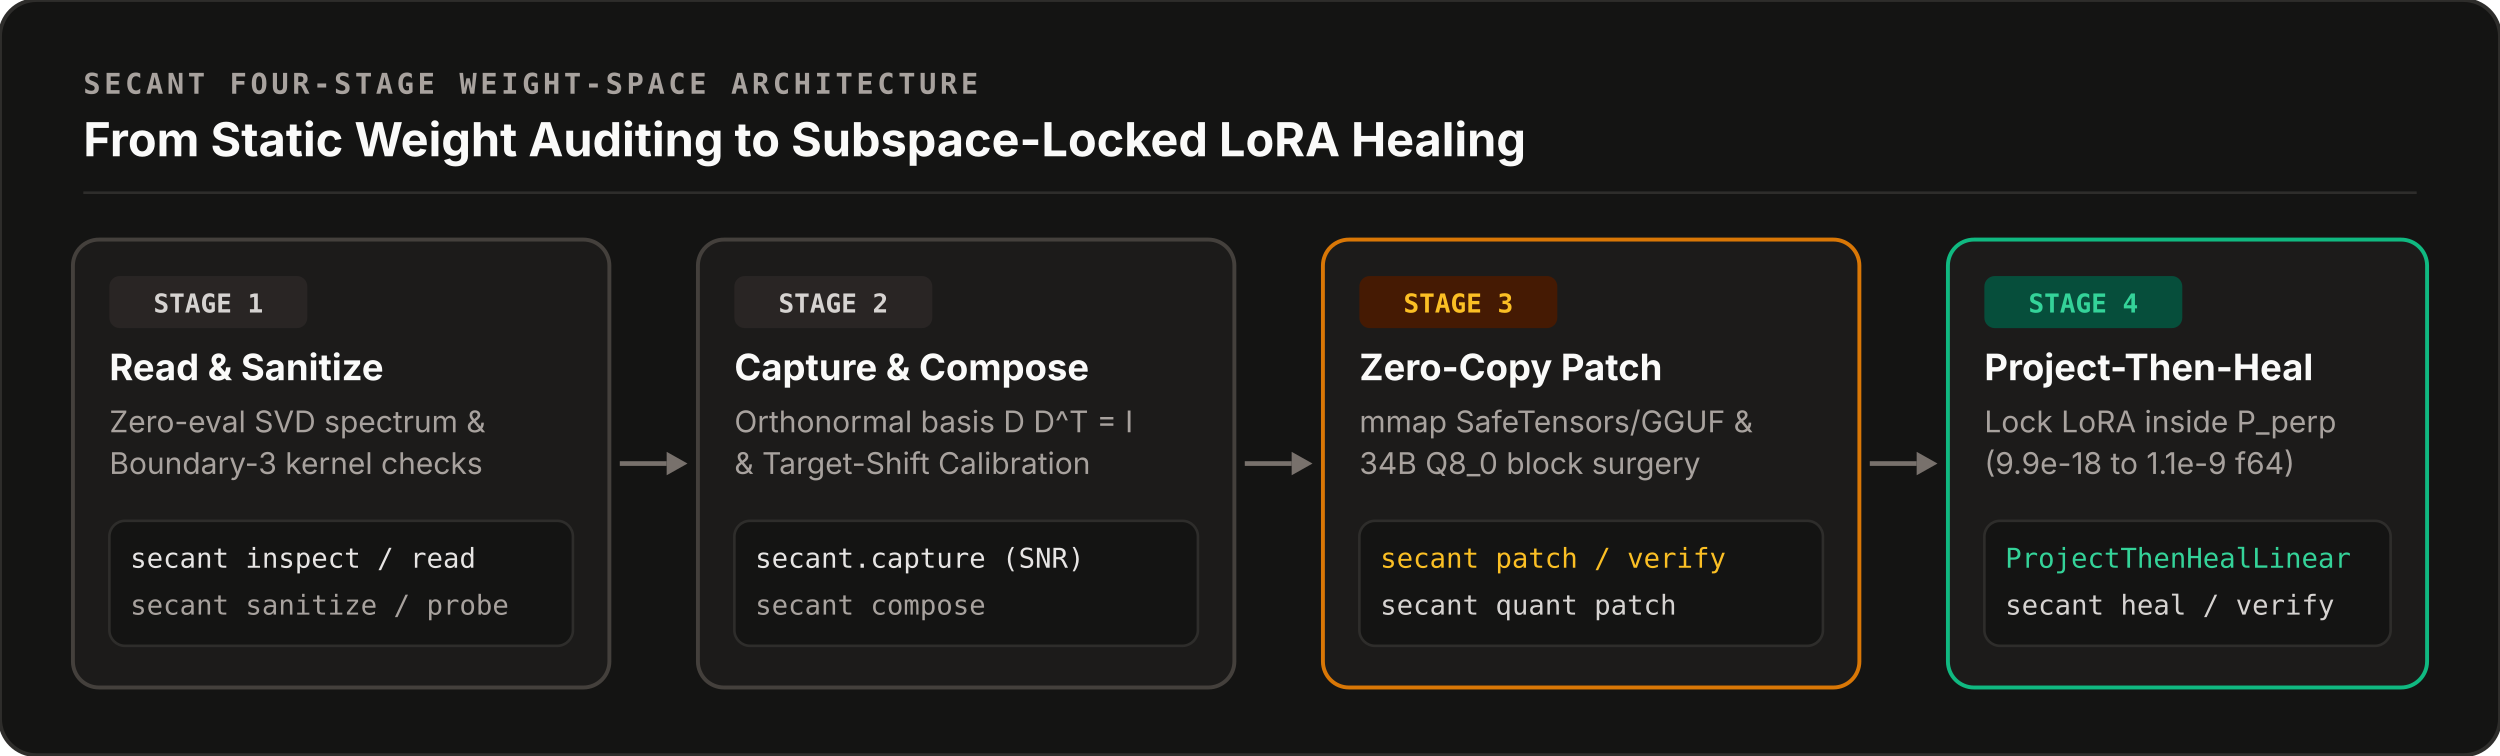
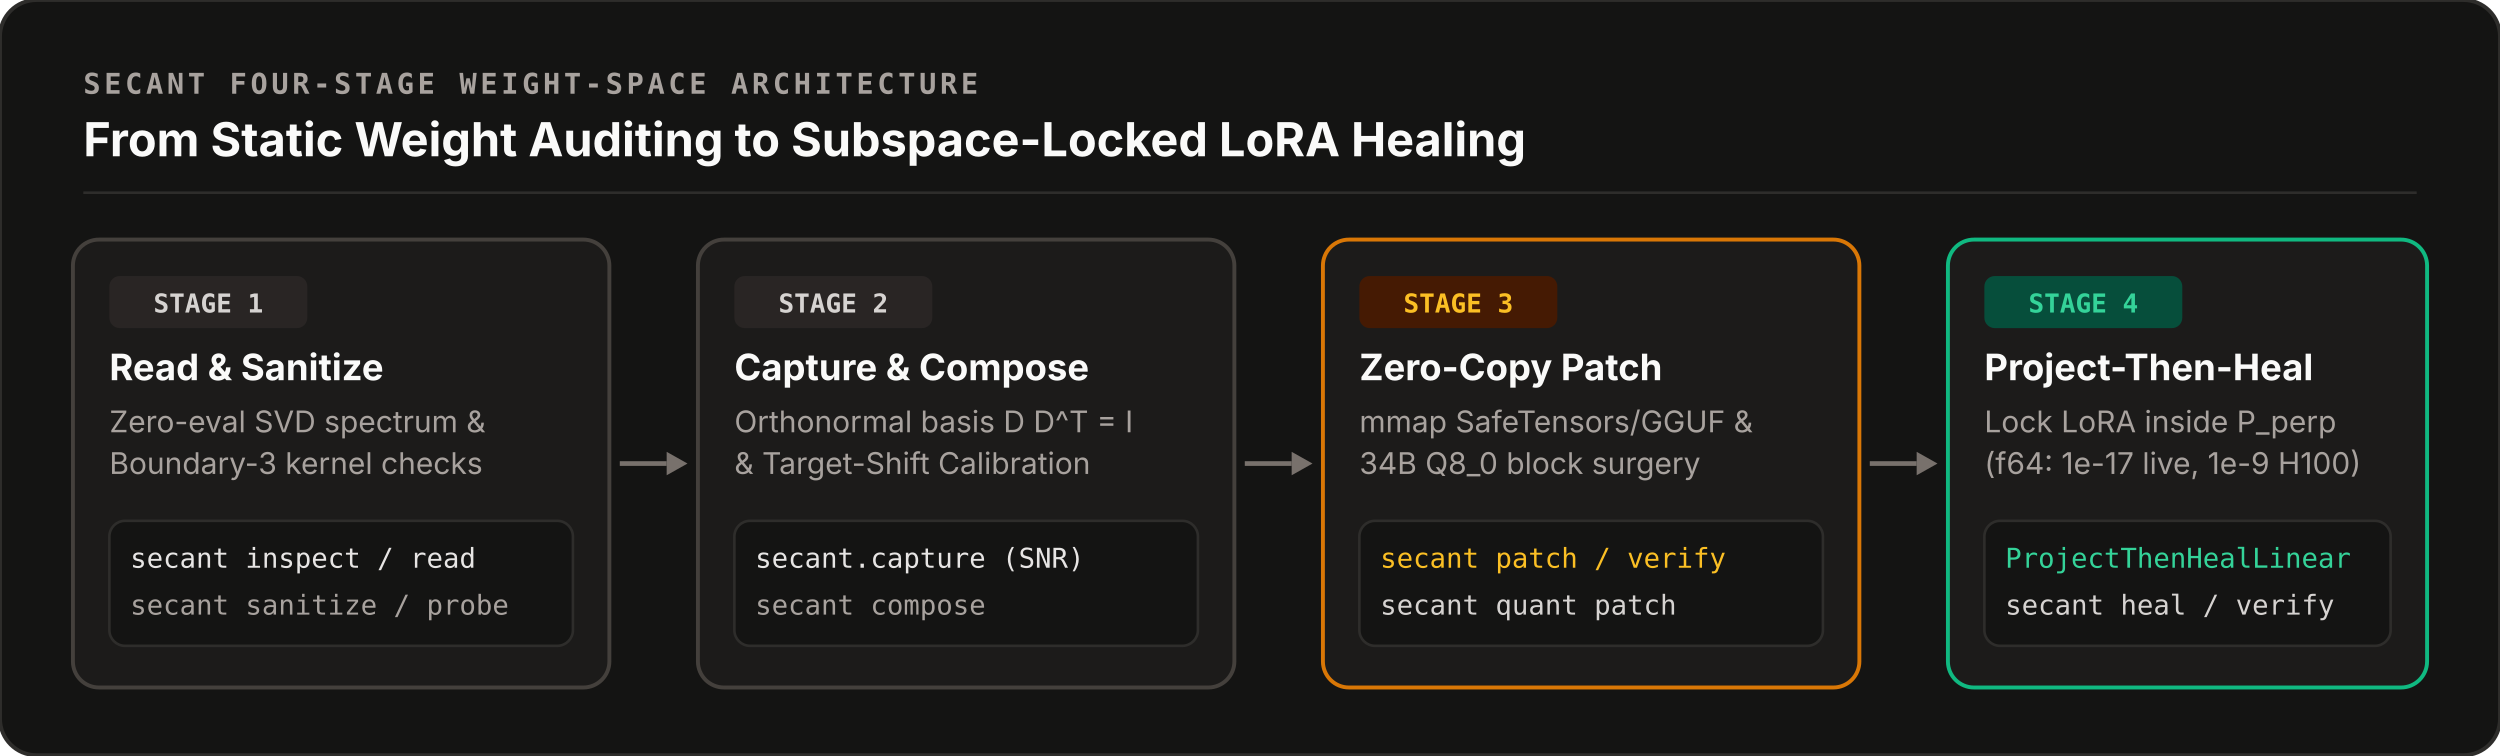
<svg xmlns="http://www.w3.org/2000/svg" viewBox="0 0 960 290" width="100%" height="auto" font-family="system-ui, -apple-system, BlinkMacSystemFont, 'Segoe UI', sans-serif">
  <rect width="960" height="290" rx="14" fill="#141413" stroke="#2e2d2b" stroke-width="1.5" />
  <text x="32" y="36" fill="#a8a29e" font-size="11" font-weight="700" letter-spacing="1.4" font-family="ui-monospace, SFMono-Regular, monospace">SECANT FOUR-STAGE WEIGHT-SPACE ARCHITECTURE</text>
  <text x="32" y="60" fill="#fafaf9" font-size="18" font-weight="700">From Static Weight Auditing to Subspace-Locked LoRA Healing</text>
  <line x1="32" y1="74" x2="928" y2="74" stroke="#2e2d2b" stroke-width="1" />
  <rect x="28" y="92" width="206" height="172" rx="10" fill="#1c1b1a" stroke="#44403c" stroke-width="1.5" />
  <rect x="42" y="106" width="76" height="20" rx="4" fill="#292524" />
  <text x="80" y="120" fill="#d6d3d1" font-size="10" font-weight="700" text-anchor="middle" font-family="ui-monospace, monospace">STAGE 1</text>
  <text x="42" y="146" fill="#fafaf9" font-size="14" font-weight="700">Read &amp; Sanitize</text>
  <text x="42" y="166" fill="#a8a29e" font-size="11.5">Zero-eval SVD spectrum &amp;</text>
  <text x="42" y="182" fill="#a8a29e" font-size="11.5">Boundary-3 kernel checks</text>
  <rect x="42" y="200" width="178" height="48" rx="6" fill="#141413" stroke="#2e2d2b" />
  <text x="50" y="218" fill="#e7e5e4" font-size="10.5" font-family="ui-monospace, monospace">secant inspect / read</text>
  <text x="50" y="236" fill="#a8a29e" font-size="10.5" font-family="ui-monospace, monospace">secant sanitize / probe</text>
  <path d="M 238 178 L 256 178" stroke="#78716c" stroke-width="1.8" fill="none" />
  <polygon points="256,173.5 264,178 256,182.5" fill="#78716c" />
  <rect x="268" y="92" width="206" height="172" rx="10" fill="#1c1b1a" stroke="#44403c" stroke-width="1.5" />
  <rect x="282" y="106" width="76" height="20" rx="4" fill="#292524" />
  <text x="320" y="120" fill="#d6d3d1" font-size="10" font-weight="700" text-anchor="middle" font-family="ui-monospace, monospace">STAGE 2</text>
  <text x="282" y="146" fill="#fafaf9" font-size="14" font-weight="700">Capture &amp; Compose</text>
  <text x="282" y="166" fill="#a8a29e" font-size="11.5">Orthonormal basis D D^T = I</text>
  <text x="282" y="182" fill="#a8a29e" font-size="11.5">&amp; Target-Shift Calibration</text>
  <rect x="282" y="200" width="178" height="48" rx="6" fill="#141413" stroke="#2e2d2b" />
  <text x="290" y="218" fill="#e7e5e4" font-size="10.5" font-family="ui-monospace, monospace">secant.capture (SNR)</text>
  <text x="290" y="236" fill="#a8a29e" font-size="10.5" font-family="ui-monospace, monospace">secant compose</text>
  <path d="M 478 178 L 496 178" stroke="#78716c" stroke-width="1.8" fill="none" />
  <polygon points="496,173.5 504,178 496,182.5" fill="#78716c" />
  <rect x="508" y="92" width="206" height="172" rx="10" fill="#1c1b1a" stroke="#d97706" stroke-width="1.5" />
  <rect x="522" y="106" width="76" height="20" rx="4" fill="#451a03" />
  <text x="560" y="120" fill="#fbbf24" font-size="10" font-weight="700" text-anchor="middle" font-family="ui-monospace, monospace">STAGE 3</text>
  <text x="522" y="146" fill="#fafaf9" font-size="14" font-weight="700">Zero-Copy Patch</text>
  <text x="522" y="166" fill="#a8a29e" font-size="11.5">mmap SafeTensors/GGUF &amp;</text>
  <text x="522" y="182" fill="#a8a29e" font-size="11.5">34B Q8_0 block surgery</text>
  <rect x="522" y="200" width="178" height="48" rx="6" fill="#141413" stroke="#2e2d2b" />
  <text x="530" y="218" fill="#fbbf24" font-size="10.5" font-family="ui-monospace, monospace">secant patch / verify</text>
  <text x="530" y="236" fill="#d6d3d1" font-size="10.5" font-family="ui-monospace, monospace">secant quant patch</text>
  <path d="M 718 178 L 736 178" stroke="#78716c" stroke-width="1.8" fill="none" />
  <polygon points="736,173.5 744,178 736,182.5" fill="#78716c" />
  <rect x="748" y="92" width="184" height="172" rx="10" fill="#1c1b1a" stroke="#10b981" stroke-width="1.5" />
  <rect x="762" y="106" width="76" height="20" rx="4" fill="#064e3b" />
  <text x="800" y="120" fill="#34d399" font-size="10" font-weight="700" text-anchor="middle" font-family="ui-monospace, monospace">STAGE 4</text>
  <text x="762" y="146" fill="#fafaf9" font-size="14" font-weight="700">Project-Then-Heal</text>
  <text x="762" y="166" fill="#a8a29e" font-size="11.5">Lock LoRA inside P_perp</text>
-   <text x="762" y="182" fill="#a8a29e" font-size="11.5">(9.9e-18 to 1.1e-9 f64)</text>
+   <text x="762" y="182" fill="#a8a29e" font-size="11.5">(f64: 1e-17 live, 1e-9 H100)</text>
  <rect x="762" y="200" width="156" height="48" rx="6" fill="#141413" stroke="#2e2d2b" />
  <text x="770" y="218" fill="#34d399" font-size="10.5" font-family="ui-monospace, monospace">ProjectThenHealLinear</text>
  <text x="770" y="236" fill="#d6d3d1" font-size="10.5" font-family="ui-monospace, monospace">secant heal / verify</text>
</svg>
